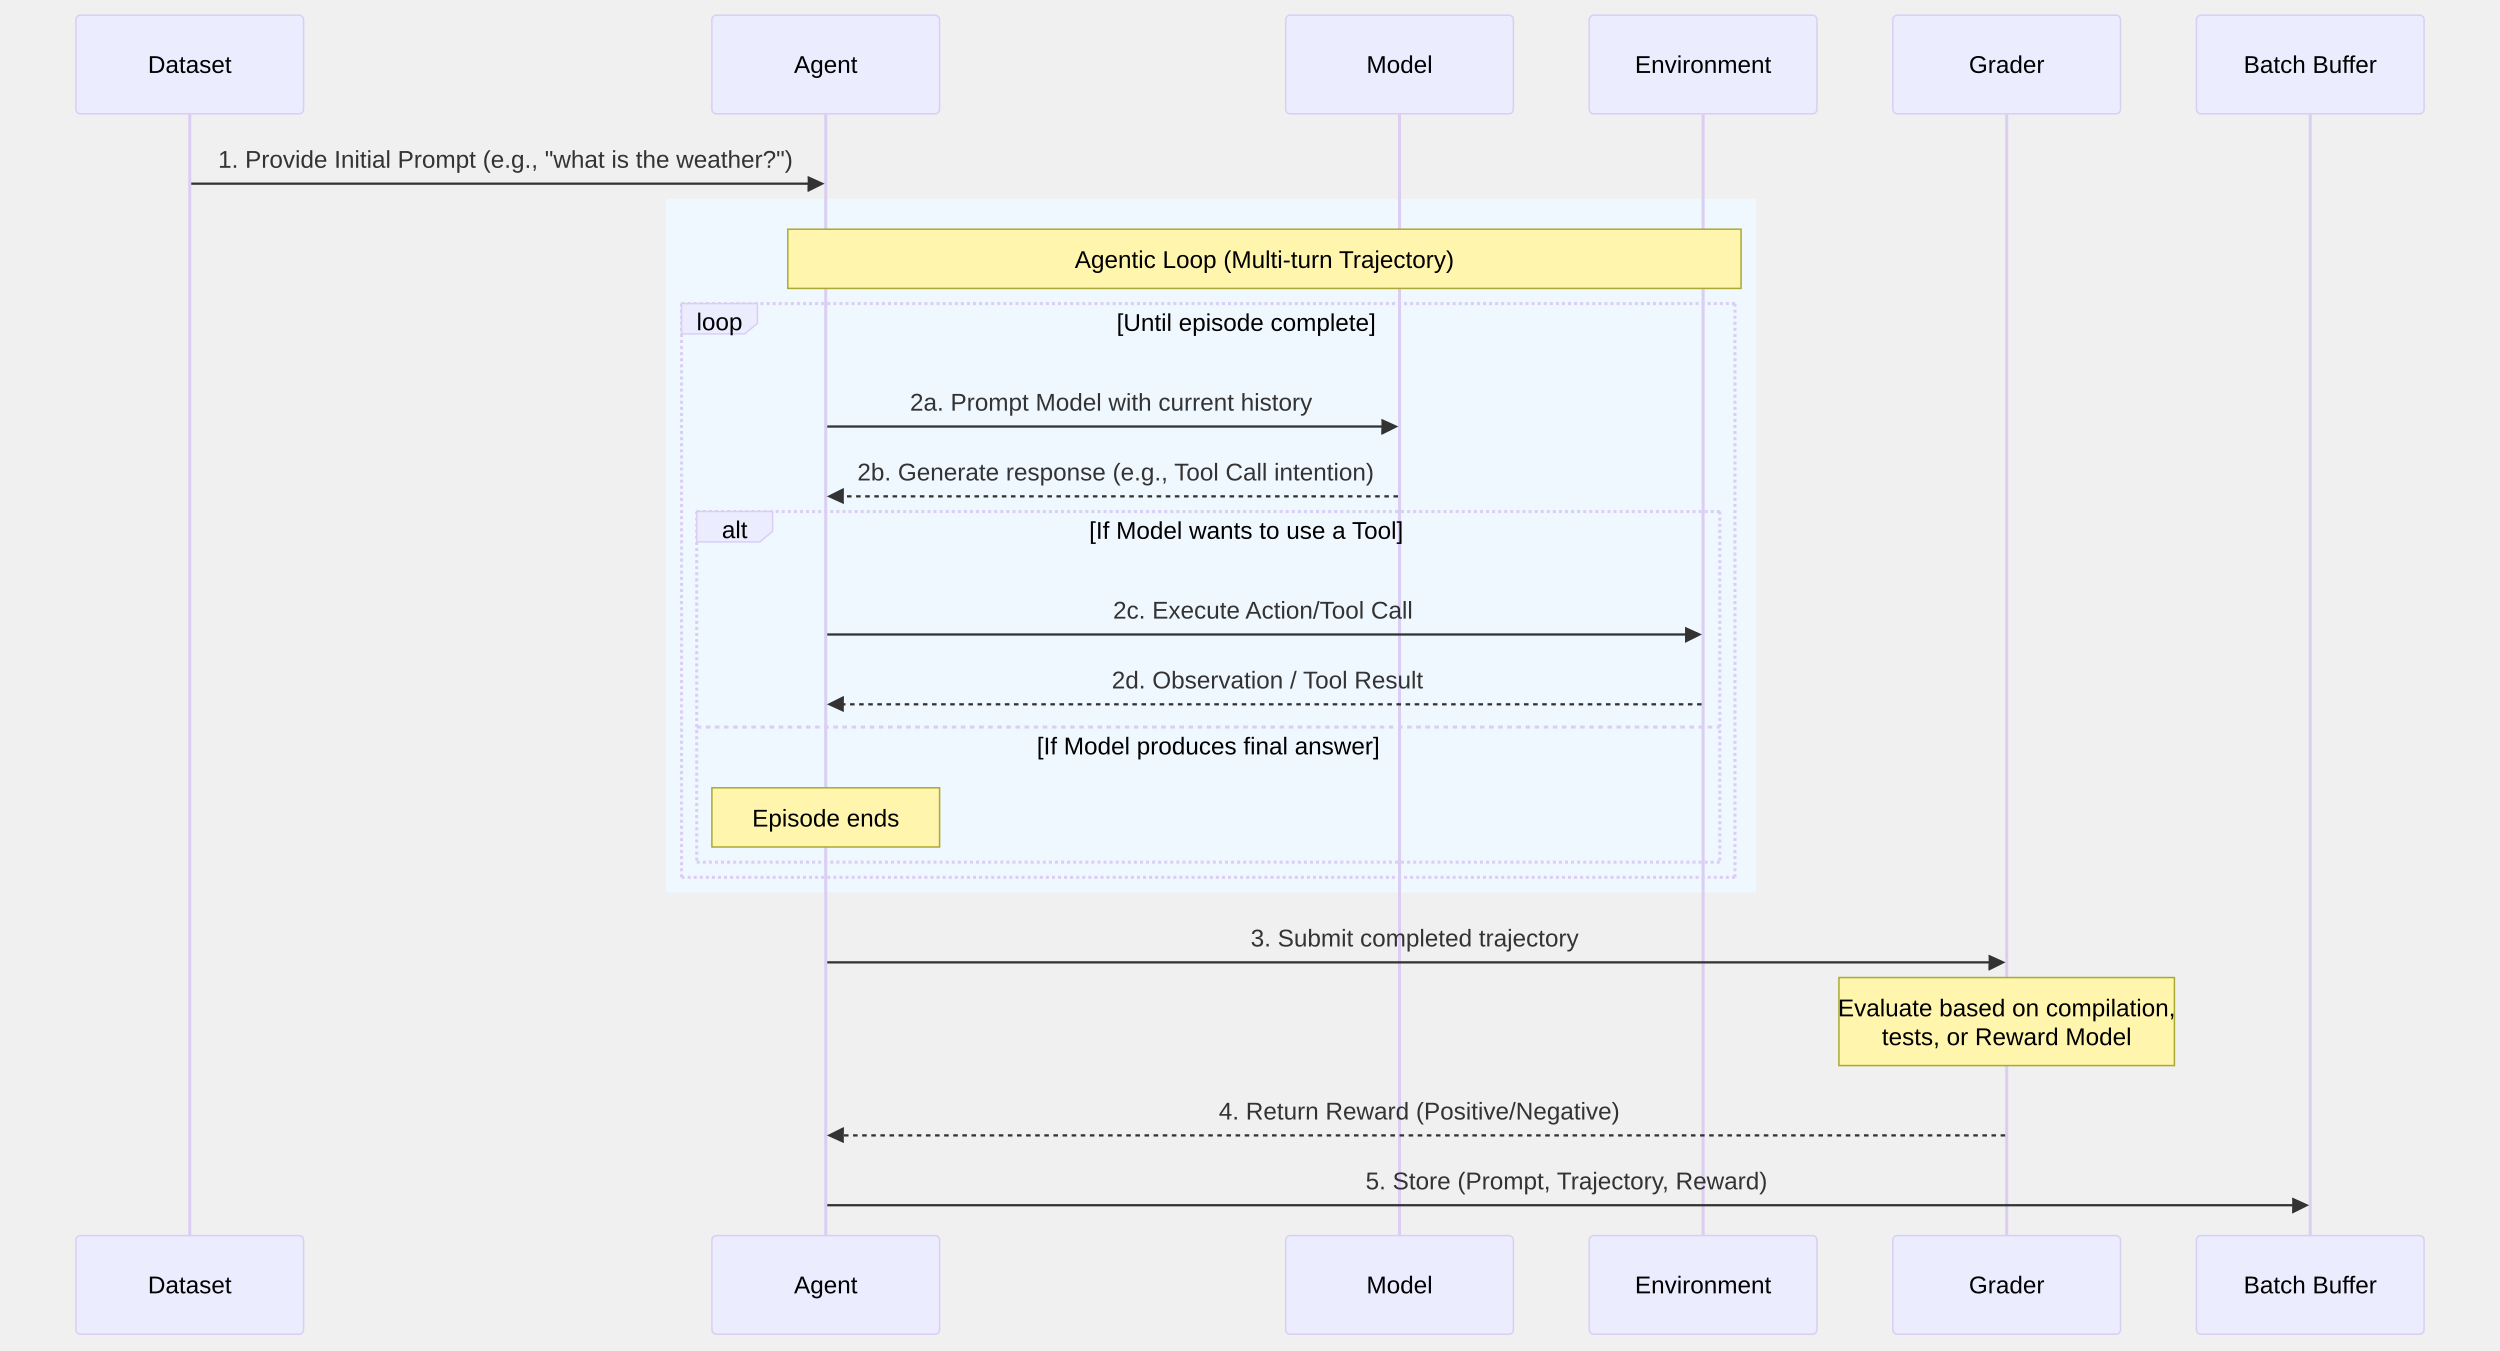
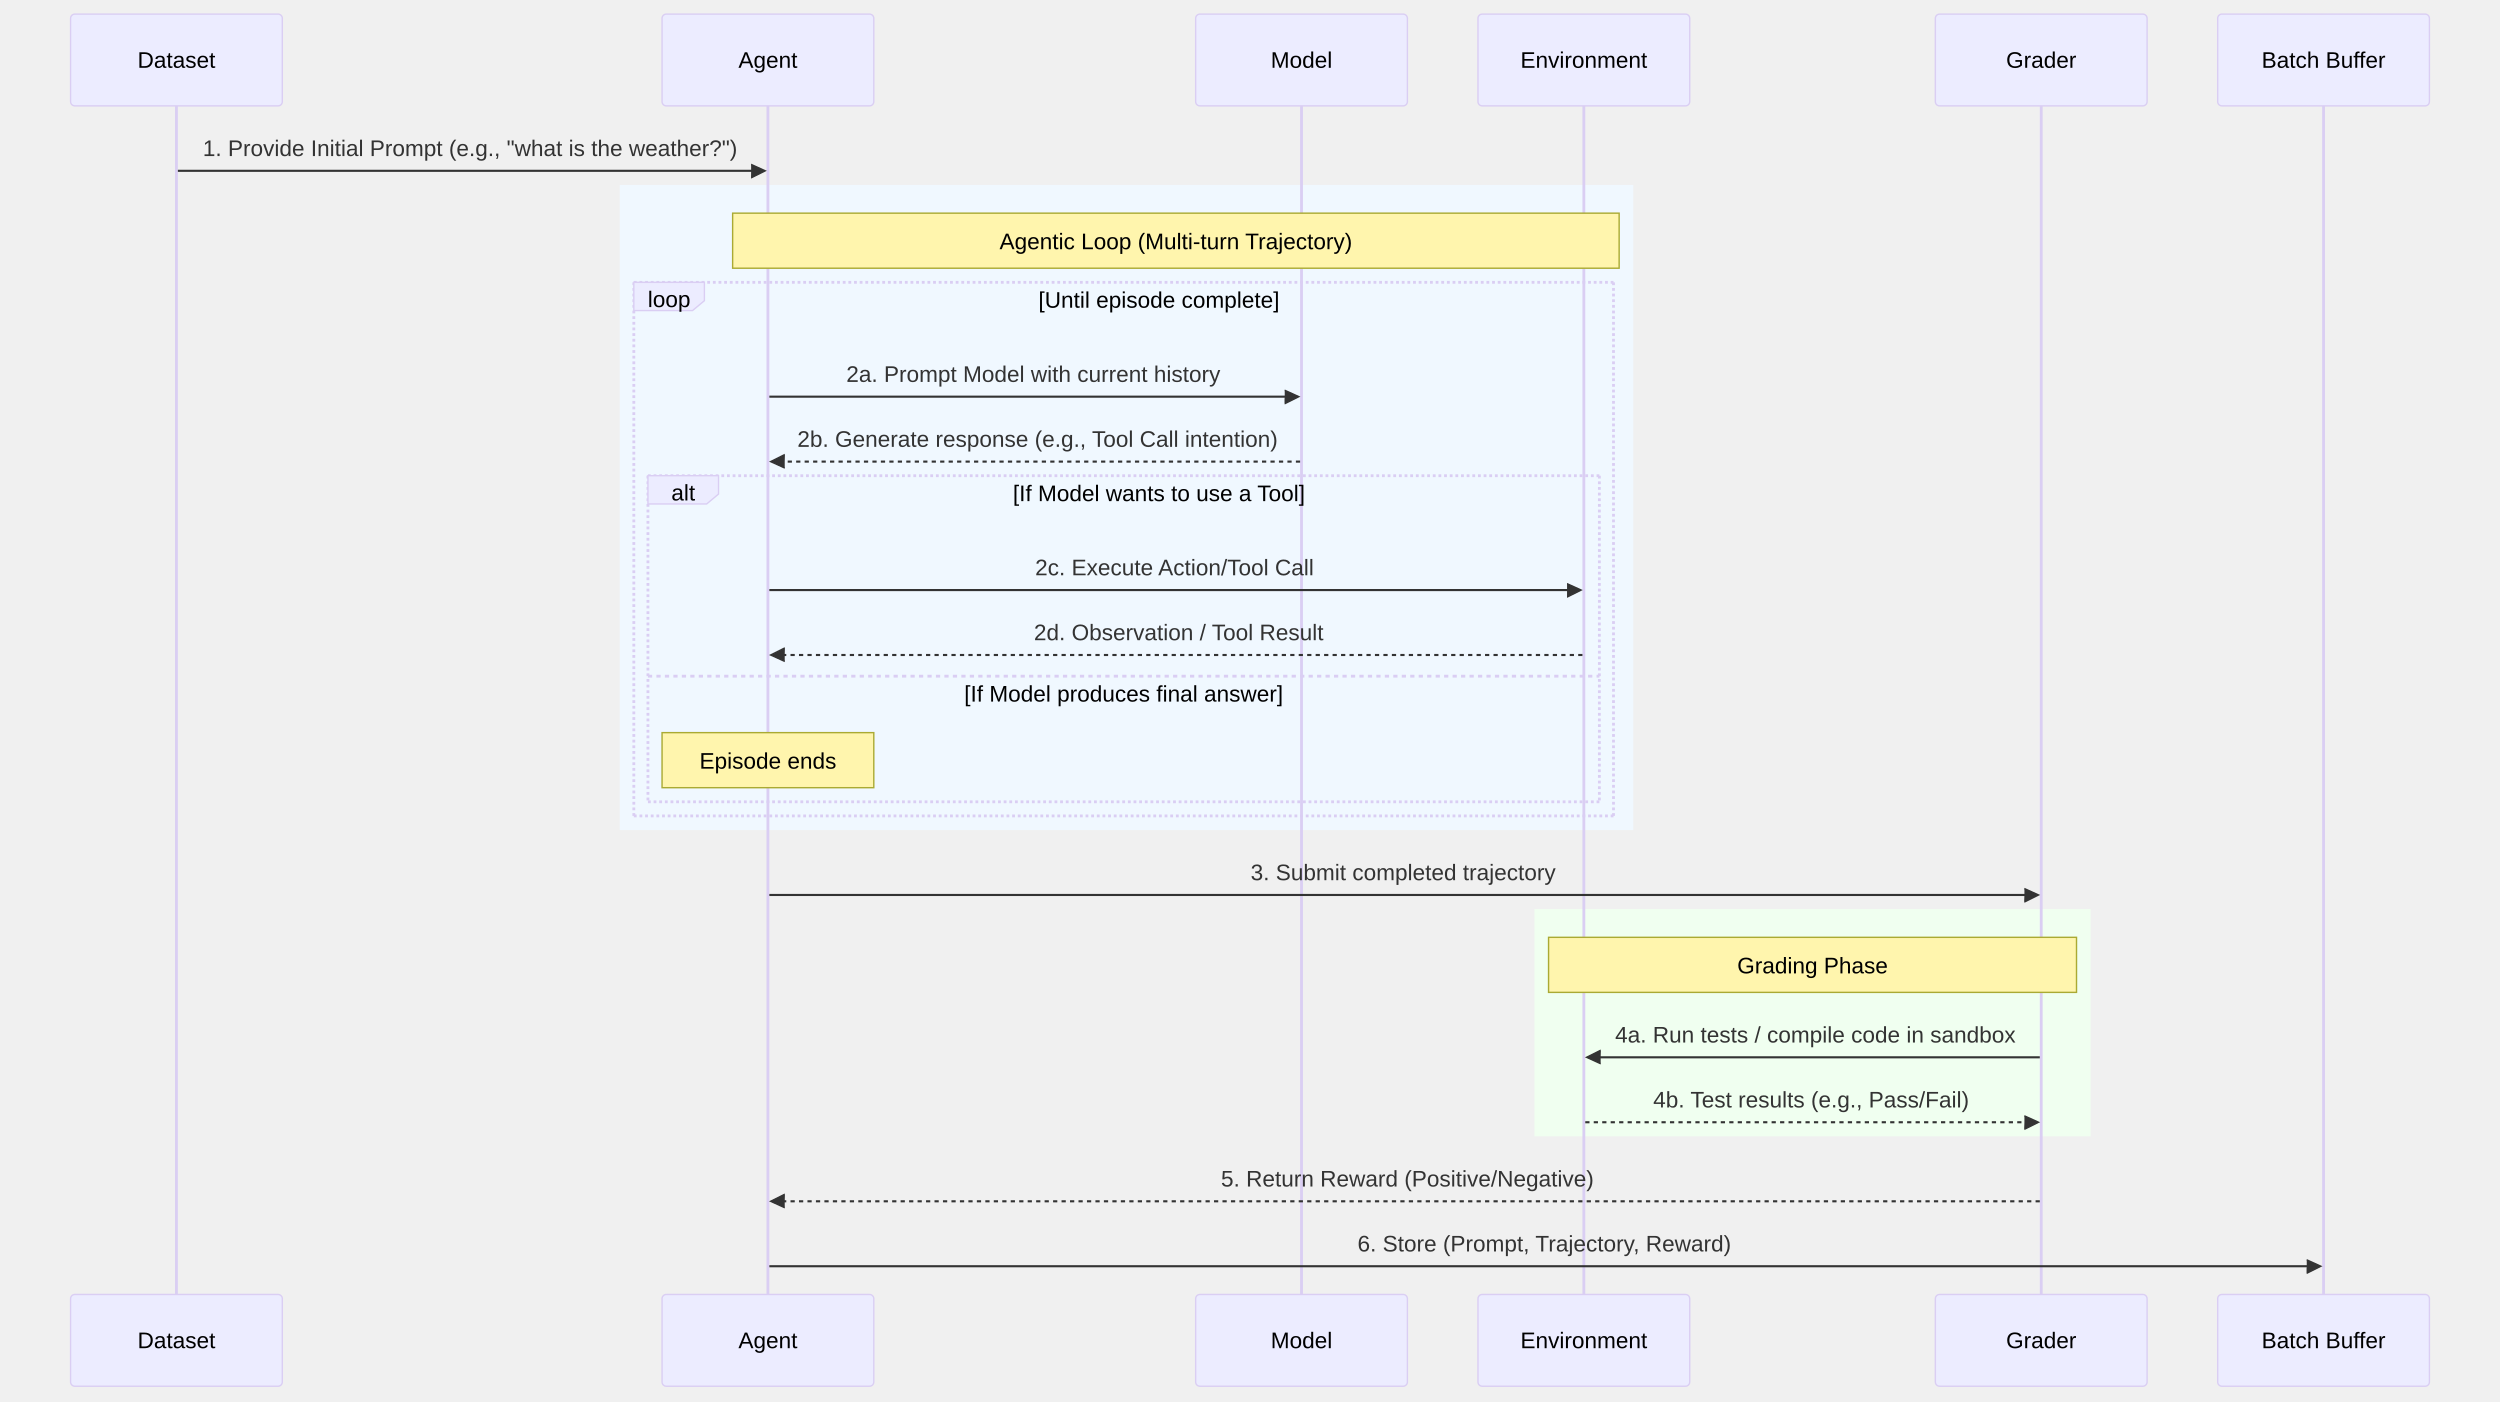
- <svg xmlns="http://www.w3.org/2000/svg" id="my-svg" width="100%" style="max-width: 1647px; background-color: white;" viewBox="-50 -10 1647 890" role="graphics-document document" aria-roledescription="sequence">
+ <svg xmlns="http://www.w3.org/2000/svg" id="my-svg" width="100%" style="max-width: 1771px; background-color: white;" viewBox="-50 -10 1771 993" role="graphics-document document" aria-roledescription="sequence">
+   <rect x="1037" y="634" fill="rgb(240, 255, 240)" width="394" height="161" class="rect" />
  <rect x="389" y="121" fill="rgb(240, 248, 255)" width="718" height="457" class="rect" />
  <g>
-     <rect x="1397" y="804" fill="#eaeaea" stroke="#666" width="150" height="65" name="B" rx="3" ry="3" class="actor actor-bottom" />
-     <text x="1472" y="836.5" dominant-baseline="central" alignment-baseline="central" class="actor actor-box" style="text-anchor: middle; font-size: 16px; font-weight: 400;">
-       <tspan x="1472" dy="0">Batch Buffer</tspan>
+     <rect x="1521" y="907" fill="#eaeaea" stroke="#666" width="150" height="65" name="B" rx="3" ry="3" class="actor actor-bottom" />
+     <text x="1596" y="939.5" dominant-baseline="central" alignment-baseline="central" class="actor actor-box" style="text-anchor: middle; font-size: 16px; font-weight: 400;">
+       <tspan x="1596" dy="0">Batch Buffer</tspan>
    </text>
  </g>
  <g>
-     <rect x="1197" y="804" fill="#eaeaea" stroke="#666" width="150" height="65" name="G" rx="3" ry="3" class="actor actor-bottom" />
-     <text x="1272" y="836.5" dominant-baseline="central" alignment-baseline="central" class="actor actor-box" style="text-anchor: middle; font-size: 16px; font-weight: 400;">
-       <tspan x="1272" dy="0">Grader</tspan>
+     <rect x="1321" y="907" fill="#eaeaea" stroke="#666" width="150" height="65" name="G" rx="3" ry="3" class="actor actor-bottom" />
+     <text x="1396" y="939.5" dominant-baseline="central" alignment-baseline="central" class="actor actor-box" style="text-anchor: middle; font-size: 16px; font-weight: 400;">
+       <tspan x="1396" dy="0">Grader</tspan>
    </text>
  </g>
  <g>
-     <rect x="997" y="804" fill="#eaeaea" stroke="#666" width="150" height="65" name="E" rx="3" ry="3" class="actor actor-bottom" />
-     <text x="1072" y="836.5" dominant-baseline="central" alignment-baseline="central" class="actor actor-box" style="text-anchor: middle; font-size: 16px; font-weight: 400;">
+     <rect x="997" y="907" fill="#eaeaea" stroke="#666" width="150" height="65" name="E" rx="3" ry="3" class="actor actor-bottom" />
+     <text x="1072" y="939.5" dominant-baseline="central" alignment-baseline="central" class="actor actor-box" style="text-anchor: middle; font-size: 16px; font-weight: 400;">
      <tspan x="1072" dy="0">Environment</tspan>
    </text>
  </g>
  <g>
-     <rect x="797" y="804" fill="#eaeaea" stroke="#666" width="150" height="65" name="M" rx="3" ry="3" class="actor actor-bottom" />
-     <text x="872" y="836.5" dominant-baseline="central" alignment-baseline="central" class="actor actor-box" style="text-anchor: middle; font-size: 16px; font-weight: 400;">
+     <rect x="797" y="907" fill="#eaeaea" stroke="#666" width="150" height="65" name="M" rx="3" ry="3" class="actor actor-bottom" />
+     <text x="872" y="939.5" dominant-baseline="central" alignment-baseline="central" class="actor actor-box" style="text-anchor: middle; font-size: 16px; font-weight: 400;">
      <tspan x="872" dy="0">Model</tspan>
    </text>
  </g>
  <g>
-     <rect x="419" y="804" fill="#eaeaea" stroke="#666" width="150" height="65" name="A" rx="3" ry="3" class="actor actor-bottom" />
-     <text x="494" y="836.5" dominant-baseline="central" alignment-baseline="central" class="actor actor-box" style="text-anchor: middle; font-size: 16px; font-weight: 400;">
+     <rect x="419" y="907" fill="#eaeaea" stroke="#666" width="150" height="65" name="A" rx="3" ry="3" class="actor actor-bottom" />
+     <text x="494" y="939.5" dominant-baseline="central" alignment-baseline="central" class="actor actor-box" style="text-anchor: middle; font-size: 16px; font-weight: 400;">
      <tspan x="494" dy="0">Agent</tspan>
    </text>
  </g>
  <g>
-     <rect x="0" y="804" fill="#eaeaea" stroke="#666" width="150" height="65" name="D" rx="3" ry="3" class="actor actor-bottom" />
-     <text x="75" y="836.5" dominant-baseline="central" alignment-baseline="central" class="actor actor-box" style="text-anchor: middle; font-size: 16px; font-weight: 400;">
+     <rect x="0" y="907" fill="#eaeaea" stroke="#666" width="150" height="65" name="D" rx="3" ry="3" class="actor actor-bottom" />
+     <text x="75" y="939.5" dominant-baseline="central" alignment-baseline="central" class="actor actor-box" style="text-anchor: middle; font-size: 16px; font-weight: 400;">
      <tspan x="75" dy="0">Dataset</tspan>
    </text>
  </g>
  <g>
-     <line id="actor5" x1="1472" y1="65" x2="1472" y2="804" class="actor-line 200" stroke-width="0.5px" stroke="#999" name="B" />
+     <line id="actor5" x1="1596" y1="65" x2="1596" y2="907" class="actor-line 200" stroke-width="0.5px" stroke="#999" name="B" />
    <g id="root-5">
-       <rect x="1397" y="0" fill="#eaeaea" stroke="#666" width="150" height="65" name="B" rx="3" ry="3" class="actor actor-top" />
-       <text x="1472" y="32.5" dominant-baseline="central" alignment-baseline="central" class="actor actor-box" style="text-anchor: middle; font-size: 16px; font-weight: 400;">
-         <tspan x="1472" dy="0">Batch Buffer</tspan>
+       <rect x="1521" y="0" fill="#eaeaea" stroke="#666" width="150" height="65" name="B" rx="3" ry="3" class="actor actor-top" />
+       <text x="1596" y="32.5" dominant-baseline="central" alignment-baseline="central" class="actor actor-box" style="text-anchor: middle; font-size: 16px; font-weight: 400;">
+         <tspan x="1596" dy="0">Batch Buffer</tspan>
      </text>
    </g>
  </g>
  <g>
-     <line id="actor4" x1="1272" y1="65" x2="1272" y2="804" class="actor-line 200" stroke-width="0.5px" stroke="#999" name="G" />
+     <line id="actor4" x1="1396" y1="65" x2="1396" y2="907" class="actor-line 200" stroke-width="0.5px" stroke="#999" name="G" />
    <g id="root-4">
-       <rect x="1197" y="0" fill="#eaeaea" stroke="#666" width="150" height="65" name="G" rx="3" ry="3" class="actor actor-top" />
-       <text x="1272" y="32.5" dominant-baseline="central" alignment-baseline="central" class="actor actor-box" style="text-anchor: middle; font-size: 16px; font-weight: 400;">
-         <tspan x="1272" dy="0">Grader</tspan>
+       <rect x="1321" y="0" fill="#eaeaea" stroke="#666" width="150" height="65" name="G" rx="3" ry="3" class="actor actor-top" />
+       <text x="1396" y="32.5" dominant-baseline="central" alignment-baseline="central" class="actor actor-box" style="text-anchor: middle; font-size: 16px; font-weight: 400;">
+         <tspan x="1396" dy="0">Grader</tspan>
      </text>
    </g>
  </g>
  <g>
-     <line id="actor3" x1="1072" y1="65" x2="1072" y2="804" class="actor-line 200" stroke-width="0.5px" stroke="#999" name="E" />
+     <line id="actor3" x1="1072" y1="65" x2="1072" y2="907" class="actor-line 200" stroke-width="0.5px" stroke="#999" name="E" />
    <g id="root-3">
      <rect x="997" y="0" fill="#eaeaea" stroke="#666" width="150" height="65" name="E" rx="3" ry="3" class="actor actor-top" />
      <text x="1072" y="32.5" dominant-baseline="central" alignment-baseline="central" class="actor actor-box" style="text-anchor: middle; font-size: 16px; font-weight: 400;">
        <tspan x="1072" dy="0">Environment</tspan>
      </text>
    </g>
  </g>
  <g>
-     <line id="actor2" x1="872" y1="65" x2="872" y2="804" class="actor-line 200" stroke-width="0.5px" stroke="#999" name="M" />
+     <line id="actor2" x1="872" y1="65" x2="872" y2="907" class="actor-line 200" stroke-width="0.5px" stroke="#999" name="M" />
    <g id="root-2">
      <rect x="797" y="0" fill="#eaeaea" stroke="#666" width="150" height="65" name="M" rx="3" ry="3" class="actor actor-top" />
      <text x="872" y="32.5" dominant-baseline="central" alignment-baseline="central" class="actor actor-box" style="text-anchor: middle; font-size: 16px; font-weight: 400;">
        <tspan x="872" dy="0">Model</tspan>
      </text>
    </g>
  </g>
  <g>
-     <line id="actor1" x1="494" y1="65" x2="494" y2="804" class="actor-line 200" stroke-width="0.5px" stroke="#999" name="A" />
+     <line id="actor1" x1="494" y1="65" x2="494" y2="907" class="actor-line 200" stroke-width="0.5px" stroke="#999" name="A" />
    <g id="root-1">
      <rect x="419" y="0" fill="#eaeaea" stroke="#666" width="150" height="65" name="A" rx="3" ry="3" class="actor actor-top" />
      <text x="494" y="32.5" dominant-baseline="central" alignment-baseline="central" class="actor actor-box" style="text-anchor: middle; font-size: 16px; font-weight: 400;">
        <tspan x="494" dy="0">Agent</tspan>
      </text>
    </g>
  </g>
  <g>
-     <line id="actor0" x1="75" y1="65" x2="75" y2="804" class="actor-line 200" stroke-width="0.5px" stroke="#999" name="D" />
+     <line id="actor0" x1="75" y1="65" x2="75" y2="907" class="actor-line 200" stroke-width="0.5px" stroke="#999" name="D" />
    <g id="root-0">
      <rect x="0" y="0" fill="#eaeaea" stroke="#666" width="150" height="65" name="D" rx="3" ry="3" class="actor actor-top" />
      <text x="75" y="32.5" dominant-baseline="central" alignment-baseline="central" class="actor actor-box" style="text-anchor: middle; font-size: 16px; font-weight: 400;">
        <tspan x="75" dy="0">Dataset</tspan>
      </text>
    </g>
  </g>
  <style>#my-svg{font-family:"trebuchet ms",verdana,arial,sans-serif;font-size:16px;fill:#333;}@keyframes edge-animation-frame{from{stroke-dashoffset:0;}}@keyframes dash{to{stroke-dashoffset:0;}}#my-svg .edge-animation-slow{stroke-dasharray:9,5!important;stroke-dashoffset:900;animation:dash 50s linear infinite;stroke-linecap:round;}#my-svg .edge-animation-fast{stroke-dasharray:9,5!important;stroke-dashoffset:900;animation:dash 20s linear infinite;stroke-linecap:round;}#my-svg .error-icon{fill:#552222;}#my-svg .error-text{fill:#552222;stroke:#552222;}#my-svg .edge-thickness-normal{stroke-width:1px;}#my-svg .edge-thickness-thick{stroke-width:3.5px;}#my-svg .edge-pattern-solid{stroke-dasharray:0;}#my-svg .edge-thickness-invisible{stroke-width:0;fill:none;}#my-svg .edge-pattern-dashed{stroke-dasharray:3;}#my-svg .edge-pattern-dotted{stroke-dasharray:2;}#my-svg .marker{fill:#333333;stroke:#333333;}#my-svg .marker.cross{stroke:#333333;}#my-svg svg{font-family:"trebuchet ms",verdana,arial,sans-serif;font-size:16px;}#my-svg p{margin:0;}#my-svg .actor{stroke:hsl(259.626, 59.777%, 87.902%);fill:#ECECFF;}#my-svg text.actor&gt;tspan{fill:black;stroke:none;}#my-svg .actor-line{stroke:hsl(259.626, 59.777%, 87.902%);}#my-svg .innerArc{stroke-width:1.5;stroke-dasharray:none;}#my-svg .messageLine0{stroke-width:1.5;stroke-dasharray:none;stroke:#333;}#my-svg .messageLine1{stroke-width:1.5;stroke-dasharray:2,2;stroke:#333;}#my-svg #arrowhead path{fill:#333;stroke:#333;}#my-svg .sequenceNumber{fill:white;}#my-svg #sequencenumber{fill:#333;}#my-svg #crosshead path{fill:#333;stroke:#333;}#my-svg .messageText{fill:#333;stroke:none;}#my-svg .labelBox{stroke:hsl(259.626, 59.777%, 87.902%);fill:#ECECFF;}#my-svg .labelText,#my-svg .labelText&gt;tspan{fill:black;stroke:none;}#my-svg .loopText,#my-svg .loopText&gt;tspan{fill:black;stroke:none;}#my-svg .loopLine{stroke-width:2px;stroke-dasharray:2,2;stroke:hsl(259.626, 59.777%, 87.902%);fill:hsl(259.626, 59.777%, 87.902%);}#my-svg .note{stroke:#aaaa33;fill:#fff5ad;}#my-svg .noteText,#my-svg .noteText&gt;tspan{fill:black;stroke:none;}#my-svg .activation0{fill:#f4f4f4;stroke:#666;}#my-svg .activation1{fill:#f4f4f4;stroke:#666;}#my-svg .activation2{fill:#f4f4f4;stroke:#666;}#my-svg .actorPopupMenu{position:absolute;}#my-svg .actorPopupMenuPanel{position:absolute;fill:#ECECFF;box-shadow:0px 8px 16px 0px rgba(0,0,0,0.2);filter:drop-shadow(3px 5px 2px rgb(0 0 0 / 0.4));}#my-svg .actor-man line{stroke:hsl(259.626, 59.777%, 87.902%);fill:#ECECFF;}#my-svg .actor-man circle,#my-svg line{stroke:hsl(259.626, 59.777%, 87.902%);fill:#ECECFF;stroke-width:2px;}#my-svg :root{--mermaid-font-family:"trebuchet ms",verdana,arial,sans-serif;}</style>
  <g />
  <defs>
    <symbol id="computer" width="24" height="24">
      <path transform="scale(.5)" d="M2 2v13h20v-13h-20zm18 11h-16v-9h16v9zm-10.228 6l.466-1h3.524l.467 1h-4.457zm14.228 3h-24l2-6h2.104l-1.33 4h18.45l-1.297-4h2.073l2 6zm-5-10h-14v-7h14v7z" />
    </symbol>
  </defs>
  <defs>
    <symbol id="database" fill-rule="evenodd" clip-rule="evenodd">
      <path transform="scale(.5)" d="M12.258.001l.256.004.255.005.253.008.251.01.249.012.247.015.246.016.242.019.241.02.239.023.236.024.233.027.231.028.229.031.225.032.223.034.22.036.217.038.214.04.211.041.208.043.205.045.201.046.198.048.194.05.191.051.187.053.183.054.18.056.175.057.172.059.168.06.163.061.16.063.155.064.15.066.074.033.073.033.071.034.07.034.069.035.068.035.067.035.066.035.064.036.064.036.062.036.06.036.06.037.058.037.058.037.055.038.055.038.053.038.052.038.051.039.05.039.048.039.047.039.045.04.044.04.043.04.041.04.04.041.039.041.037.041.036.041.034.041.033.042.032.042.03.042.029.042.027.042.026.043.024.043.023.043.021.043.02.043.018.044.017.043.015.044.013.044.012.044.011.045.009.044.007.045.006.045.004.045.002.045.001.045v17l-.001.045-.002.045-.004.045-.006.045-.007.045-.009.044-.011.045-.012.044-.013.044-.015.044-.017.043-.018.044-.02.043-.021.043-.023.043-.024.043-.026.043-.027.042-.029.042-.03.042-.032.042-.033.042-.034.041-.036.041-.037.041-.039.041-.04.041-.041.04-.043.04-.044.04-.045.04-.047.039-.048.039-.05.039-.051.039-.052.038-.053.038-.055.038-.055.038-.058.037-.058.037-.06.037-.06.036-.062.036-.064.036-.064.036-.066.035-.067.035-.068.035-.069.035-.07.034-.071.034-.073.033-.074.033-.15.066-.155.064-.16.063-.163.061-.168.06-.172.059-.175.057-.18.056-.183.054-.187.053-.191.051-.194.05-.198.048-.201.046-.205.045-.208.043-.211.041-.214.04-.217.038-.22.036-.223.034-.225.032-.229.031-.231.028-.233.027-.236.024-.239.023-.241.02-.242.019-.246.016-.247.015-.249.012-.251.01-.253.008-.255.005-.256.004-.258.001-.258-.001-.256-.004-.255-.005-.253-.008-.251-.01-.249-.012-.247-.015-.245-.016-.243-.019-.241-.02-.238-.023-.236-.024-.234-.027-.231-.028-.228-.031-.226-.032-.223-.034-.22-.036-.217-.038-.214-.04-.211-.041-.208-.043-.204-.045-.201-.046-.198-.048-.195-.05-.19-.051-.187-.053-.184-.054-.179-.056-.176-.057-.172-.059-.167-.06-.164-.061-.159-.063-.155-.064-.151-.066-.074-.033-.072-.033-.072-.034-.07-.034-.069-.035-.068-.035-.067-.035-.066-.035-.064-.036-.063-.036-.062-.036-.061-.036-.06-.037-.058-.037-.057-.037-.056-.038-.055-.038-.053-.038-.052-.038-.051-.039-.049-.039-.049-.039-.046-.039-.046-.04-.044-.04-.043-.04-.041-.04-.04-.041-.039-.041-.037-.041-.036-.041-.034-.041-.033-.042-.032-.042-.03-.042-.029-.042-.027-.042-.026-.043-.024-.043-.023-.043-.021-.043-.02-.043-.018-.044-.017-.043-.015-.044-.013-.044-.012-.044-.011-.045-.009-.044-.007-.045-.006-.045-.004-.045-.002-.045-.001-.045v-17l.001-.045.002-.045.004-.045.006-.045.007-.045.009-.044.011-.045.012-.044.013-.044.015-.044.017-.043.018-.044.02-.043.021-.043.023-.043.024-.043.026-.043.027-.042.029-.042.03-.042.032-.042.033-.042.034-.041.036-.041.037-.041.039-.041.04-.041.041-.04.043-.04.044-.04.046-.04.046-.039.049-.039.049-.039.051-.039.052-.038.053-.038.055-.038.056-.038.057-.037.058-.037.06-.037.061-.036.062-.036.063-.036.064-.036.066-.035.067-.035.068-.035.069-.035.07-.034.072-.034.072-.033.074-.033.151-.066.155-.064.159-.063.164-.061.167-.06.172-.059.176-.057.179-.056.184-.054.187-.053.19-.051.195-.05.198-.048.201-.046.204-.045.208-.043.211-.041.214-.04.217-.038.22-.036.223-.034.226-.032.228-.031.231-.028.234-.027.236-.024.238-.023.241-.02.243-.019.245-.016.247-.015.249-.012.251-.01.253-.008.255-.005.256-.004.258-.001.258.001zm-9.258 20.499v.01l.001.021.003.021.004.022.005.021.006.022.007.022.009.023.01.022.011.023.012.023.013.023.015.023.016.024.017.023.018.024.019.024.021.024.022.025.023.024.024.025.052.049.056.05.061.051.066.051.07.051.075.051.079.052.084.052.088.052.092.052.097.052.102.051.105.052.11.052.114.051.119.051.123.051.127.05.131.05.135.05.139.048.144.049.147.047.152.047.155.047.16.045.163.045.167.043.171.043.176.041.178.041.183.039.187.039.19.037.194.035.197.035.202.033.204.031.209.03.212.029.216.027.219.025.222.024.226.021.23.02.233.018.236.016.24.015.243.012.246.01.249.008.253.005.256.004.259.001.26-.001.257-.004.254-.005.25-.008.247-.011.244-.012.241-.014.237-.016.233-.018.231-.021.226-.021.224-.024.22-.026.216-.027.212-.028.21-.031.205-.031.202-.034.198-.034.194-.036.191-.037.187-.039.183-.04.179-.04.175-.042.172-.043.168-.044.163-.045.16-.046.155-.046.152-.047.148-.048.143-.049.139-.049.136-.05.131-.05.126-.05.123-.051.118-.052.114-.051.11-.052.106-.052.101-.052.096-.052.092-.052.088-.053.083-.051.079-.052.074-.052.07-.051.065-.051.06-.051.056-.05.051-.05.023-.024.023-.025.021-.024.02-.024.019-.024.018-.024.017-.024.015-.023.014-.024.013-.023.012-.023.01-.023.01-.022.008-.022.006-.022.006-.022.004-.022.004-.021.001-.021.001-.021v-4.127l-.077.055-.08.053-.083.054-.085.053-.087.052-.09.052-.093.051-.095.05-.097.05-.1.049-.102.049-.105.048-.106.047-.109.047-.111.046-.114.045-.115.045-.118.044-.12.043-.122.042-.124.042-.126.041-.128.04-.13.04-.132.038-.134.038-.135.037-.138.037-.139.035-.142.035-.143.034-.144.033-.147.032-.148.031-.15.03-.151.03-.153.029-.154.027-.156.027-.158.026-.159.025-.161.024-.162.023-.163.022-.165.021-.166.02-.167.019-.169.018-.169.017-.171.016-.173.015-.173.014-.175.013-.175.012-.177.011-.178.01-.179.008-.179.008-.181.006-.182.005-.182.004-.184.003-.184.002h-.37l-.184-.002-.184-.003-.182-.004-.182-.005-.181-.006-.179-.008-.179-.008-.178-.01-.176-.011-.176-.012-.175-.013-.173-.014-.172-.015-.171-.016-.17-.017-.169-.018-.167-.019-.166-.02-.165-.021-.163-.022-.162-.023-.161-.024-.159-.025-.157-.026-.156-.027-.155-.027-.153-.029-.151-.03-.15-.03-.148-.031-.146-.032-.145-.033-.143-.034-.141-.035-.14-.035-.137-.037-.136-.037-.134-.038-.132-.038-.13-.04-.128-.04-.126-.041-.124-.042-.122-.042-.12-.044-.117-.043-.116-.045-.113-.045-.112-.046-.109-.047-.106-.047-.105-.048-.102-.049-.1-.049-.097-.05-.095-.05-.093-.052-.09-.051-.087-.052-.085-.053-.083-.054-.08-.054-.077-.054v4.127zm0-5.654v.011l.001.021.003.021.004.021.005.022.006.022.007.022.009.022.01.022.011.023.012.023.013.023.015.024.016.023.017.024.018.024.019.024.021.024.022.024.023.025.024.024.052.05.056.05.061.05.066.051.07.051.075.052.079.051.084.052.088.052.092.052.097.052.102.052.105.052.11.051.114.051.119.052.123.05.127.051.131.05.135.049.139.049.144.048.147.048.152.047.155.046.16.045.163.045.167.044.171.042.176.042.178.04.183.04.187.038.19.037.194.036.197.034.202.033.204.032.209.03.212.028.216.027.219.025.222.024.226.022.23.02.233.018.236.016.24.014.243.012.246.01.249.008.253.006.256.003.259.001.26-.001.257-.003.254-.006.25-.008.247-.01.244-.012.241-.015.237-.016.233-.018.231-.02.226-.022.224-.024.22-.025.216-.027.212-.029.21-.03.205-.032.202-.033.198-.035.194-.036.191-.037.187-.039.183-.039.179-.041.175-.042.172-.043.168-.044.163-.045.16-.045.155-.047.152-.047.148-.048.143-.048.139-.05.136-.049.131-.05.126-.051.123-.051.118-.051.114-.052.11-.052.106-.052.101-.052.096-.052.092-.052.088-.052.083-.052.079-.052.074-.051.07-.052.065-.051.06-.05.056-.051.051-.049.023-.025.023-.024.021-.025.02-.024.019-.024.018-.024.017-.024.015-.023.014-.023.013-.024.012-.022.01-.023.01-.023.008-.022.006-.022.006-.022.004-.021.004-.022.001-.021.001-.021v-4.139l-.077.054-.08.054-.083.054-.085.052-.087.053-.09.051-.093.051-.095.051-.097.05-.1.049-.102.049-.105.048-.106.047-.109.047-.111.046-.114.045-.115.044-.118.044-.12.044-.122.042-.124.042-.126.041-.128.04-.13.039-.132.039-.134.038-.135.037-.138.036-.139.036-.142.035-.143.033-.144.033-.147.033-.148.031-.15.03-.151.03-.153.028-.154.028-.156.027-.158.026-.159.025-.161.024-.162.023-.163.022-.165.021-.166.02-.167.019-.169.018-.169.017-.171.016-.173.015-.173.014-.175.013-.175.012-.177.011-.178.009-.179.009-.179.007-.181.007-.182.005-.182.004-.184.003-.184.002h-.37l-.184-.002-.184-.003-.182-.004-.182-.005-.181-.007-.179-.007-.179-.009-.178-.009-.176-.011-.176-.012-.175-.013-.173-.014-.172-.015-.171-.016-.17-.017-.169-.018-.167-.019-.166-.02-.165-.021-.163-.022-.162-.023-.161-.024-.159-.025-.157-.026-.156-.027-.155-.028-.153-.028-.151-.03-.15-.03-.148-.031-.146-.033-.145-.033-.143-.033-.141-.035-.14-.036-.137-.036-.136-.037-.134-.038-.132-.039-.13-.039-.128-.04-.126-.041-.124-.042-.122-.043-.12-.043-.117-.044-.116-.044-.113-.046-.112-.046-.109-.046-.106-.047-.105-.048-.102-.049-.1-.049-.097-.05-.095-.051-.093-.051-.09-.051-.087-.053-.085-.052-.083-.054-.08-.054-.077-.054v4.139zm0-5.666v.011l.001.02.003.022.004.021.005.022.006.021.007.022.009.023.01.022.011.023.012.023.013.023.015.023.016.024.017.024.018.023.019.024.021.025.022.024.023.024.024.025.052.05.056.05.061.05.066.051.07.051.075.052.079.051.084.052.088.052.092.052.097.052.102.052.105.051.11.052.114.051.119.051.123.051.127.05.131.05.135.05.139.049.144.048.147.048.152.047.155.046.16.045.163.045.167.043.171.043.176.042.178.04.183.04.187.038.19.037.194.036.197.034.202.033.204.032.209.03.212.028.216.027.219.025.222.024.226.021.23.02.233.018.236.017.24.014.243.012.246.01.249.008.253.006.256.003.259.001.26-.001.257-.003.254-.006.25-.008.247-.01.244-.013.241-.014.237-.016.233-.018.231-.02.226-.022.224-.024.22-.025.216-.027.212-.029.21-.03.205-.032.202-.033.198-.035.194-.036.191-.037.187-.039.183-.039.179-.041.175-.042.172-.043.168-.044.163-.045.16-.045.155-.047.152-.047.148-.048.143-.049.139-.049.136-.049.131-.051.126-.05.123-.051.118-.052.114-.051.11-.052.106-.052.101-.052.096-.052.092-.052.088-.052.083-.052.079-.052.074-.052.07-.051.065-.051.06-.051.056-.05.051-.049.023-.025.023-.025.021-.024.02-.024.019-.024.018-.024.017-.024.015-.023.014-.024.013-.023.012-.023.01-.022.01-.023.008-.022.006-.022.006-.022.004-.022.004-.021.001-.021.001-.021v-4.153l-.077.054-.08.054-.083.053-.085.053-.087.053-.09.051-.093.051-.095.051-.097.05-.1.049-.102.048-.105.048-.106.048-.109.046-.111.046-.114.046-.115.044-.118.044-.12.043-.122.043-.124.042-.126.041-.128.04-.13.039-.132.039-.134.038-.135.037-.138.036-.139.036-.142.034-.143.034-.144.033-.147.032-.148.032-.15.03-.151.03-.153.028-.154.028-.156.027-.158.026-.159.024-.161.024-.162.023-.163.023-.165.021-.166.02-.167.019-.169.018-.169.017-.171.016-.173.015-.173.014-.175.013-.175.012-.177.01-.178.01-.179.009-.179.007-.181.006-.182.006-.182.004-.184.003-.184.001-.185.001-.185-.001-.184-.001-.184-.003-.182-.004-.182-.006-.181-.006-.179-.007-.179-.009-.178-.01-.176-.01-.176-.012-.175-.013-.173-.014-.172-.015-.171-.016-.17-.017-.169-.018-.167-.019-.166-.02-.165-.021-.163-.023-.162-.023-.161-.024-.159-.024-.157-.026-.156-.027-.155-.028-.153-.028-.151-.03-.15-.03-.148-.032-.146-.032-.145-.033-.143-.034-.141-.034-.14-.036-.137-.036-.136-.037-.134-.038-.132-.039-.13-.039-.128-.041-.126-.041-.124-.041-.122-.043-.12-.043-.117-.044-.116-.044-.113-.046-.112-.046-.109-.046-.106-.048-.105-.048-.102-.048-.1-.05-.097-.049-.095-.051-.093-.051-.09-.052-.087-.052-.085-.053-.083-.053-.08-.054-.077-.054v4.153zm8.74-8.179l-.257.004-.254.005-.25.008-.247.011-.244.012-.241.014-.237.016-.233.018-.231.021-.226.022-.224.023-.22.026-.216.027-.212.028-.21.031-.205.032-.202.033-.198.034-.194.036-.191.038-.187.038-.183.04-.179.041-.175.042-.172.043-.168.043-.163.045-.16.046-.155.046-.152.048-.148.048-.143.048-.139.049-.136.05-.131.05-.126.051-.123.051-.118.051-.114.052-.11.052-.106.052-.101.052-.096.052-.092.052-.088.052-.083.052-.079.052-.074.051-.07.052-.065.051-.06.05-.056.05-.051.05-.023.025-.023.024-.021.024-.02.025-.019.024-.018.024-.017.023-.015.024-.014.023-.013.023-.012.023-.01.023-.01.022-.008.022-.006.023-.006.021-.004.022-.004.021-.001.021-.001.021.001.021.001.021.004.021.004.022.006.021.006.023.008.022.01.022.01.023.012.023.013.023.014.023.015.024.017.023.018.024.019.024.02.025.021.024.023.024.023.025.051.05.056.05.06.05.065.051.07.052.074.051.079.052.083.052.088.052.092.052.096.052.101.052.106.052.11.052.114.052.118.051.123.051.126.051.131.05.136.05.139.049.143.048.148.048.152.048.155.046.16.046.163.045.168.043.172.043.175.042.179.041.183.04.187.038.191.038.194.036.198.034.202.033.205.032.21.031.212.028.216.027.22.026.224.023.226.022.231.021.233.018.237.016.241.014.244.012.247.011.25.008.254.005.257.004.26.001.26-.001.257-.004.254-.005.25-.008.247-.011.244-.012.241-.014.237-.016.233-.018.231-.021.226-.022.224-.023.22-.026.216-.027.212-.028.21-.031.205-.032.202-.033.198-.034.194-.036.191-.038.187-.038.183-.04.179-.041.175-.042.172-.043.168-.043.163-.045.16-.046.155-.046.152-.048.148-.048.143-.048.139-.049.136-.05.131-.05.126-.051.123-.051.118-.051.114-.052.11-.052.106-.052.101-.052.096-.052.092-.052.088-.052.083-.052.079-.052.074-.051.07-.052.065-.051.06-.05.056-.05.051-.05.023-.025.023-.024.021-.024.02-.025.019-.024.018-.024.017-.023.015-.024.014-.023.013-.023.012-.023.01-.023.01-.022.008-.022.006-.023.006-.021.004-.022.004-.021.001-.021.001-.021-.001-.021-.001-.021-.004-.021-.004-.022-.006-.021-.006-.023-.008-.022-.01-.022-.01-.023-.012-.023-.013-.023-.014-.023-.015-.024-.017-.023-.018-.024-.019-.024-.02-.025-.021-.024-.023-.024-.023-.025-.051-.05-.056-.05-.06-.05-.065-.051-.07-.052-.074-.051-.079-.052-.083-.052-.088-.052-.092-.052-.096-.052-.101-.052-.106-.052-.11-.052-.114-.052-.118-.051-.123-.051-.126-.051-.131-.05-.136-.05-.139-.049-.143-.048-.148-.048-.152-.048-.155-.046-.16-.046-.163-.045-.168-.043-.172-.043-.175-.042-.179-.041-.183-.04-.187-.038-.191-.038-.194-.036-.198-.034-.202-.033-.205-.032-.21-.031-.212-.028-.216-.027-.22-.026-.224-.023-.226-.022-.231-.021-.233-.018-.237-.016-.241-.014-.244-.012-.247-.011-.25-.008-.254-.005-.257-.004-.26-.001-.26.001z" />
    </symbol>
  </defs>
  <defs>
    <symbol id="clock" width="24" height="24">
      <path transform="scale(.5)" d="M12 2c5.514 0 10 4.486 10 10s-4.486 10-10 10-10-4.486-10-10 4.486-10 10-10zm0-2c-6.627 0-12 5.373-12 12s5.373 12 12 12 12-5.373 12-12-5.373-12-12-12zm5.848 12.459c.202.038.202.333.001.372-1.907.361-6.045 1.111-6.547 1.111-.719 0-1.301-.582-1.301-1.301 0-.512.77-5.447 1.125-7.445.034-.192.312-.181.343.014l.985 6.238 5.394 1.011z" />
    </symbol>
  </defs>
  <defs>
    <marker id="arrowhead" refX="7.9" refY="5" markerUnits="userSpaceOnUse" markerWidth="12" markerHeight="12" orient="auto-start-reverse">
      <path d="M -1 0 L 10 5 L 0 10 z" />
    </marker>
  </defs>
  <defs>
    <marker id="crosshead" markerWidth="15" markerHeight="8" orient="auto" refX="4" refY="4.5">
      <path fill="none" stroke="#000000" stroke-width="1pt" d="M 1,2 L 6,7 M 6,2 L 1,7" style="stroke-dasharray: 0, 0;" />
    </marker>
  </defs>
  <defs>
    <marker id="filled-head" refX="15.5" refY="7" markerWidth="20" markerHeight="28" orient="auto">
      <path d="M 18,7 L9,13 L14,7 L9,1 Z" />
    </marker>
  </defs>
  <defs>
    <marker id="sequencenumber" refX="15" refY="15" markerWidth="60" markerHeight="40" orient="auto">
      <circle cx="15" cy="15" r="6" />
    </marker>
  </defs>
  <g>
    <rect x="469" y="141" fill="#EDF2AE" stroke="#666" width="628" height="39" class="note" />
    <text x="783" y="146" text-anchor="middle" dominant-baseline="middle" alignment-baseline="middle" class="noteText" dy="1em" style="font-size: 16px; font-weight: 400;">
      <tspan x="783">Agentic Loop (Multi-turn Trajectory)</tspan>
    </text>
  </g>
  <g>
    <rect x="419" y="509" fill="#EDF2AE" stroke="#666" width="150" height="39" class="note" />
    <text x="494" y="514" text-anchor="middle" dominant-baseline="middle" alignment-baseline="middle" class="noteText" dy="1em" style="font-size: 16px; font-weight: 400;">
      <tspan x="494">Episode ends</tspan>
    </text>
  </g>
  <g>
    <line x1="409" y1="327" x2="1083" y2="327" class="loopLine" />
    <line x1="1083" y1="327" x2="1083" y2="558" class="loopLine" />
    <line x1="409" y1="558" x2="1083" y2="558" class="loopLine" />
    <line x1="409" y1="327" x2="409" y2="558" class="loopLine" />
    <line x1="409" y1="469" x2="1083" y2="469" class="loopLine" style="stroke-dasharray: 3, 3;" />
    <polygon points="409,327 459,327 459,340 450.6,347 409,347" class="labelBox" />
    <text x="434" y="340" text-anchor="middle" dominant-baseline="middle" alignment-baseline="middle" class="labelText" style="font-size: 16px; font-weight: 400;">alt</text>
    <text x="771" y="345" text-anchor="middle" class="loopText" style="font-size: 16px; font-weight: 400;">
      <tspan x="771">[If Model wants to use a Tool]</tspan>
    </text>
    <text x="746" y="487" text-anchor="middle" class="loopText" style="font-size: 16px; font-weight: 400;">[If Model produces final answer]</text>
  </g>
  <g>
    <line x1="399" y1="190" x2="1093" y2="190" class="loopLine" />
    <line x1="1093" y1="190" x2="1093" y2="568" class="loopLine" />
    <line x1="399" y1="568" x2="1093" y2="568" class="loopLine" />
    <line x1="399" y1="190" x2="399" y2="568" class="loopLine" />
    <polygon points="399,190 449,190 449,203 440.6,210 399,210" class="labelBox" />
    <text x="424" y="203" text-anchor="middle" dominant-baseline="middle" alignment-baseline="middle" class="labelText" style="font-size: 16px; font-weight: 400;">loop</text>
    <text x="771" y="208" text-anchor="middle" class="loopText" style="font-size: 16px; font-weight: 400;">
      <tspan x="771">[Until episode complete]</tspan>
    </text>
  </g>
  <g>
-     <rect x="1161.5" y="634" fill="#EDF2AE" stroke="#666" width="221" height="58" class="note" />
-     <text x="1272" y="639" text-anchor="middle" dominant-baseline="middle" alignment-baseline="middle" class="noteText" dy="1em" style="font-size: 16px; font-weight: 400;">
-       <tspan x="1272">Evaluate based on compilation,</tspan>
-     </text>
-     <text x="1272" y="658" text-anchor="middle" dominant-baseline="middle" alignment-baseline="middle" class="noteText" dy="1em" style="font-size: 16px; font-weight: 400;">
-       <tspan x="1272">tests, or Reward Model</tspan>
+     <rect x="1047" y="654" fill="#EDF2AE" stroke="#666" width="374" height="39" class="note" />
+     <text x="1234" y="659" text-anchor="middle" dominant-baseline="middle" alignment-baseline="middle" class="noteText" dy="1em" style="font-size: 16px; font-weight: 400;">
+       <tspan x="1234">Grading Phase</tspan>
    </text>
  </g>
  <text x="283" y="80" text-anchor="middle" dominant-baseline="middle" alignment-baseline="middle" class="messageText" dy="1em" style="font-size: 16px; font-weight: 400;">1. Provide Initial Prompt (e.g., "what is the weather?")</text>
  <line x1="76" y1="111" x2="490" y2="111" class="messageLine0" stroke-width="2" stroke="none" marker-end="url(#arrowhead)" style="fill: none;" />
  <text x="682" y="240" text-anchor="middle" dominant-baseline="middle" alignment-baseline="middle" class="messageText" dy="1em" style="font-size: 16px; font-weight: 400;">2a. Prompt Model with current history</text>
  <line x1="495" y1="271" x2="868" y2="271" class="messageLine0" stroke-width="2" stroke="none" marker-end="url(#arrowhead)" style="fill: none;" />
  <text x="685" y="286" text-anchor="middle" dominant-baseline="middle" alignment-baseline="middle" class="messageText" dy="1em" style="font-size: 16px; font-weight: 400;">2b. Generate response (e.g., Tool Call intention)</text>
  <line x1="871" y1="317" x2="498" y2="317" class="messageLine1" stroke-width="2" stroke="none" marker-end="url(#arrowhead)" style="stroke-dasharray: 3, 3; fill: none;" />
  <text x="782" y="377" text-anchor="middle" dominant-baseline="middle" alignment-baseline="middle" class="messageText" dy="1em" style="font-size: 16px; font-weight: 400;">2c. Execute Action/Tool Call</text>
  <line x1="495" y1="408" x2="1068" y2="408" class="messageLine0" stroke-width="2" stroke="none" marker-end="url(#arrowhead)" style="fill: none;" />
  <text x="785" y="423" text-anchor="middle" dominant-baseline="middle" alignment-baseline="middle" class="messageText" dy="1em" style="font-size: 16px; font-weight: 400;">2d. Observation / Tool Result</text>
  <line x1="1071" y1="454" x2="498" y2="454" class="messageLine1" stroke-width="2" stroke="none" marker-end="url(#arrowhead)" style="stroke-dasharray: 3, 3; fill: none;" />
-   <text x="882" y="593" text-anchor="middle" dominant-baseline="middle" alignment-baseline="middle" class="messageText" dy="1em" style="font-size: 16px; font-weight: 400;">3. Submit completed trajectory</text>
-   <line x1="495" y1="624" x2="1268" y2="624" class="messageLine0" stroke-width="2" stroke="none" marker-end="url(#arrowhead)" style="fill: none;" />
-   <text x="885" y="707" text-anchor="middle" dominant-baseline="middle" alignment-baseline="middle" class="messageText" dy="1em" style="font-size: 16px; font-weight: 400;">4. Return Reward (Positive/Negative)</text>
-   <line x1="1271" y1="738" x2="498" y2="738" class="messageLine1" stroke-width="2" stroke="none" marker-end="url(#arrowhead)" style="stroke-dasharray: 3, 3; fill: none;" />
-   <text x="982" y="753" text-anchor="middle" dominant-baseline="middle" alignment-baseline="middle" class="messageText" dy="1em" style="font-size: 16px; font-weight: 400;">5. Store (Prompt, Trajectory, Reward)</text>
-   <line x1="495" y1="784" x2="1468" y2="784" class="messageLine0" stroke-width="2" stroke="none" marker-end="url(#arrowhead)" style="fill: none;" />
+   <text x="944" y="593" text-anchor="middle" dominant-baseline="middle" alignment-baseline="middle" class="messageText" dy="1em" style="font-size: 16px; font-weight: 400;">3. Submit completed trajectory</text>
+   <line x1="495" y1="624" x2="1392" y2="624" class="messageLine0" stroke-width="2" stroke="none" marker-end="url(#arrowhead)" style="fill: none;" />
+   <text x="1236" y="708" text-anchor="middle" dominant-baseline="middle" alignment-baseline="middle" class="messageText" dy="1em" style="font-size: 16px; font-weight: 400;">4a. Run tests / compile code in sandbox</text>
+   <line x1="1395" y1="739" x2="1076" y2="739" class="messageLine0" stroke-width="2" stroke="none" marker-end="url(#arrowhead)" style="fill: none;" />
+   <text x="1233" y="754" text-anchor="middle" dominant-baseline="middle" alignment-baseline="middle" class="messageText" dy="1em" style="font-size: 16px; font-weight: 400;">4b. Test results (e.g., Pass/Fail)</text>
+   <line x1="1073" y1="785" x2="1392" y2="785" class="messageLine1" stroke-width="2" stroke="none" marker-end="url(#arrowhead)" style="stroke-dasharray: 3, 3; fill: none;" />
+   <text x="947" y="810" text-anchor="middle" dominant-baseline="middle" alignment-baseline="middle" class="messageText" dy="1em" style="font-size: 16px; font-weight: 400;">5. Return Reward (Positive/Negative)</text>
+   <line x1="1395" y1="841" x2="498" y2="841" class="messageLine1" stroke-width="2" stroke="none" marker-end="url(#arrowhead)" style="stroke-dasharray: 3, 3; fill: none;" />
+   <text x="1044" y="856" text-anchor="middle" dominant-baseline="middle" alignment-baseline="middle" class="messageText" dy="1em" style="font-size: 16px; font-weight: 400;">6. Store (Prompt, Trajectory, Reward)</text>
+   <line x1="495" y1="887" x2="1592" y2="887" class="messageLine0" stroke-width="2" stroke="none" marker-end="url(#arrowhead)" style="fill: none;" />
</svg>
